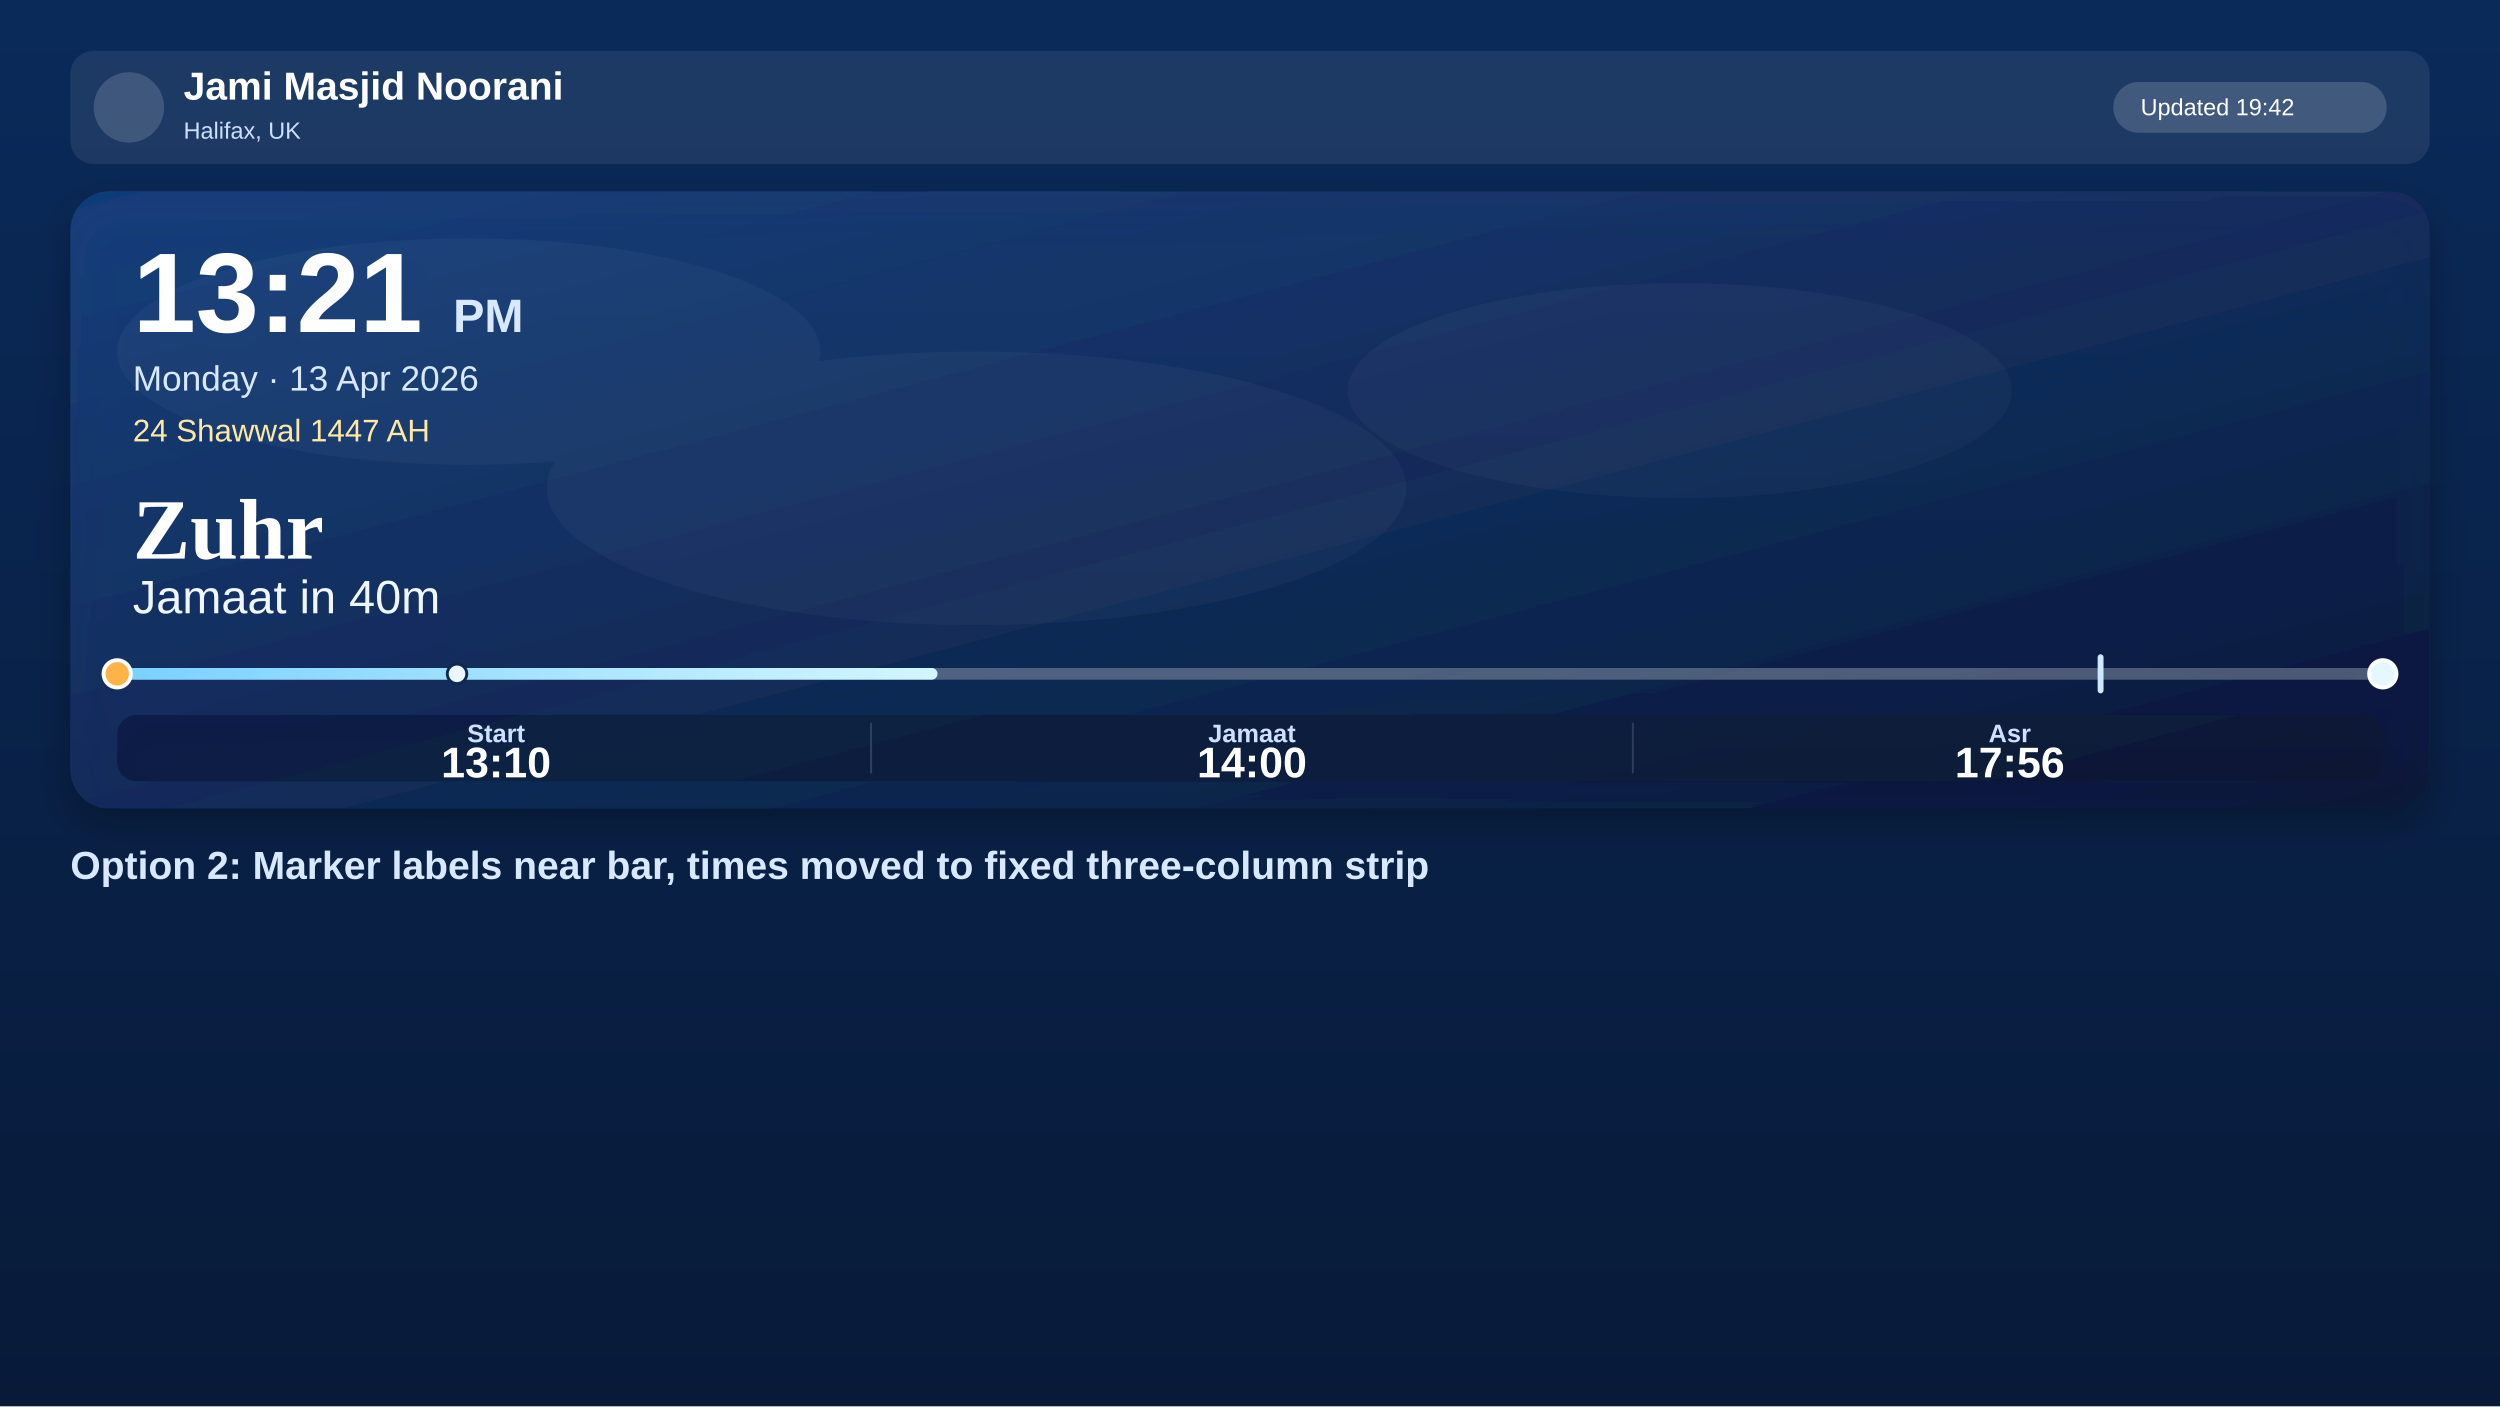
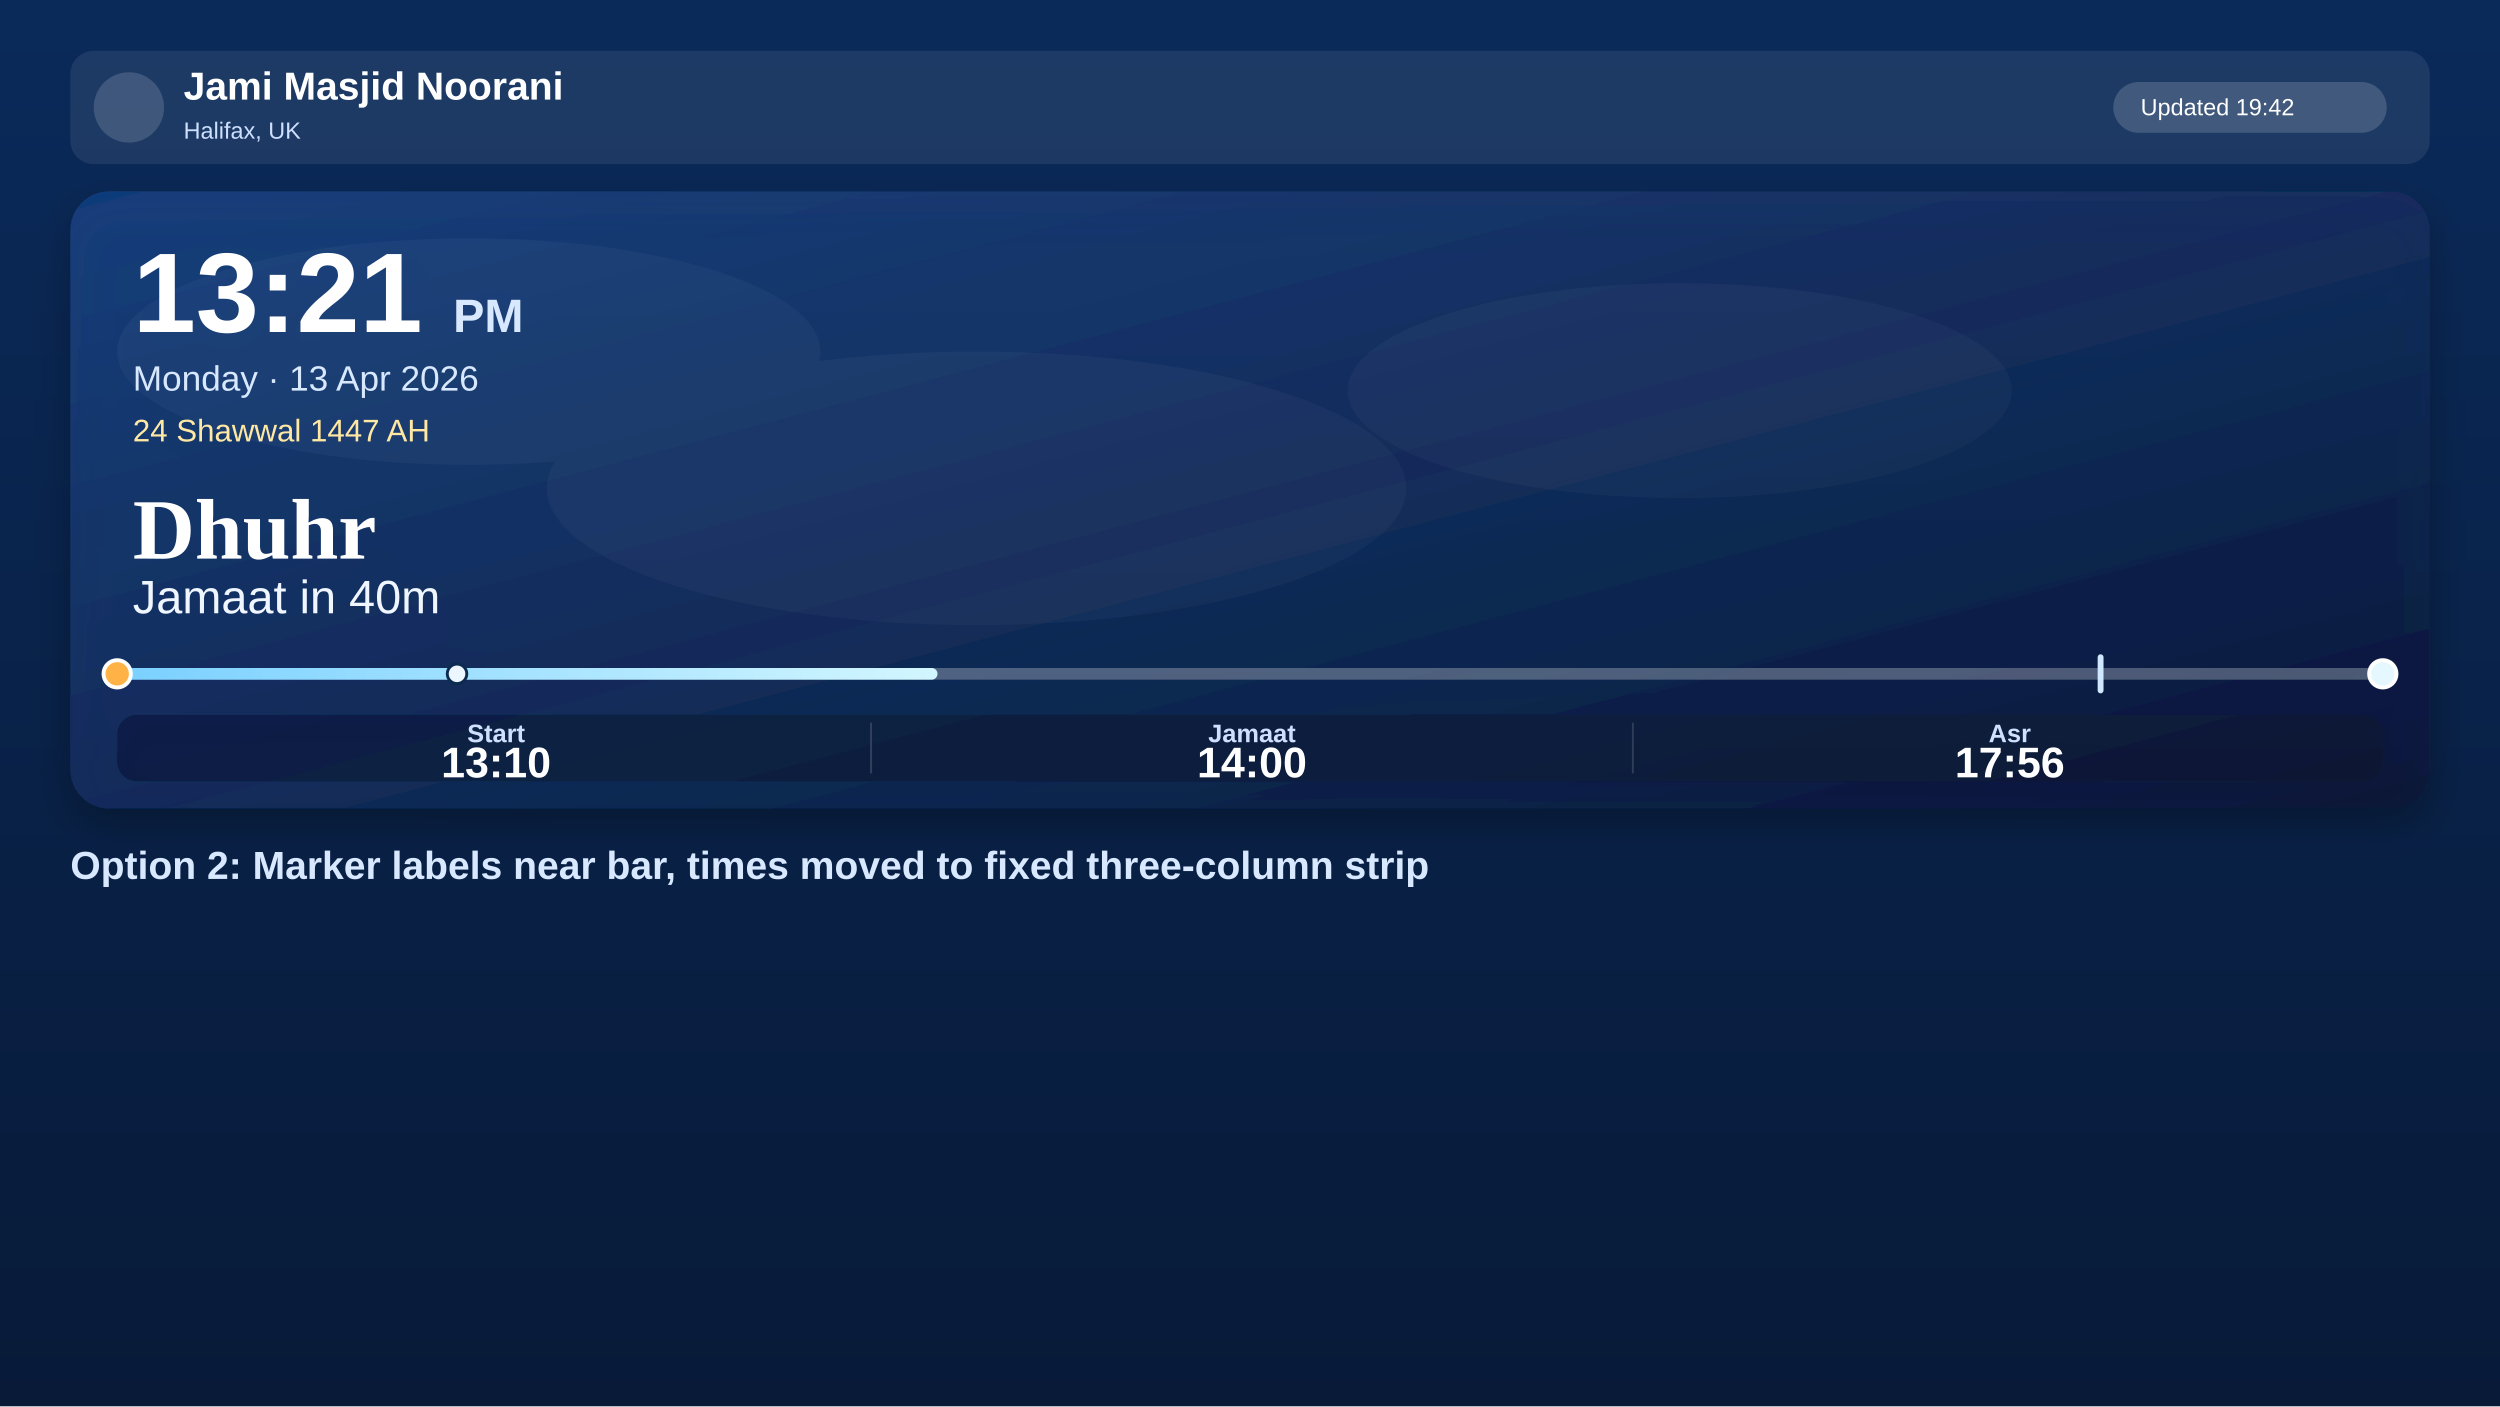
<svg xmlns="http://www.w3.org/2000/svg" width="1280" height="720" viewBox="0 0 1280 720">
  <defs>
    <linearGradient id="bg" x1="0" y1="0" x2="0" y2="1">
      <stop offset="0%" stop-color="#0a2a5a" />
      <stop offset="100%" stop-color="#081a38" />
    </linearGradient>
    <linearGradient id="hero" x1="0" y1="0" x2="1" y2="1">
      <stop offset="0%" stop-color="#1a4688" stop-opacity="0.75" />
      <stop offset="100%" stop-color="#0a1938" stop-opacity="0.82" />
    </linearGradient>
    <linearGradient id="trackFill" x1="0" y1="0" x2="1" y2="0">
      <stop offset="0%" stop-color="#7ad0ff" />
      <stop offset="100%" stop-color="#d2f6ff" />
    </linearGradient>
    <filter id="shadow" x="-20%" y="-20%" width="140%" height="140%">
      <feDropShadow dx="0" dy="8" stdDeviation="10" flood-color="#000" flood-opacity="0.35" />
    </filter>
  </defs>
  <rect width="1280" height="720" fill="url(#bg)" />
  <g opacity="0.18">
    <ellipse cx="240" cy="180" rx="180" ry="58" fill="#ffffff" />
    <ellipse cx="500" cy="250" rx="220" ry="70" fill="#ffffff" />
    <ellipse cx="860" cy="200" rx="170" ry="55" fill="#ffffff" />
  </g>
  <g transform="translate(36,26)">
    <rect x="0" y="0" width="1208" height="58" rx="12" fill="rgba(255,255,255,0.08)" />
    <circle cx="30" cy="29" r="18" fill="#ffffff" fill-opacity="0.15" />
    <text x="58" y="25" font-family="Segoe UI, Arial" font-size="20" fill="#ffffff" font-weight="700">Jami Masjid Noorani</text>
    <text x="58" y="45" font-family="Segoe UI, Arial" font-size="12" fill="#cfe0ff">Halifax, UK</text>
    <rect x="1046" y="16" width="140" height="26" rx="13" fill="#ffffff" fill-opacity="0.16" />
    <text x="1060" y="33" font-family="Segoe UI, Arial" font-size="12" fill="#ffffff">Updated 19:42</text>
  </g>
  <g transform="translate(36,98)" filter="url(#shadow)">
    <rect x="0" y="0" width="1208" height="316" rx="20" fill="url(#hero)" />
    <text x="32" y="72" font-family="Segoe UI, Arial" font-size="58" fill="#ffffff" font-weight="800">13:21</text>
    <text x="196" y="72" font-family="Segoe UI, Arial" font-size="24" fill="#d7e8ff" font-weight="700">PM</text>
    <text x="32" y="102" font-family="Segoe UI, Arial" font-size="18" fill="#d7e8ff">Monday  ·  13 Apr 2026</text>
    <text x="32" y="128" font-family="Segoe UI, Arial" font-size="16" fill="#ffe8a3">24 Shawwal 1447 AH</text>
-     <text x="32" y="188" font-family="Georgia, Times New Roman" font-size="44" fill="#ffffff" font-weight="700">Zuhr</text>
+     <text x="32" y="188" font-family="Georgia, Times New Roman" font-size="44" fill="#ffffff" font-weight="700">Dhuhr</text>
    <text x="32" y="216" font-family="Segoe UI, Arial" font-size="24" fill="#f0f6ff">Jamaat in 40m</text>
    <rect x="24" y="244" width="1160" height="6" rx="3" fill="#ffffff" fill-opacity="0.26" />
    <rect x="24" y="244" width="420" height="6" rx="3" fill="url(#trackFill)" />
    <circle cx="24" cy="247" r="7" fill="#ffb347" stroke="#ffffff" stroke-width="2" />
    <circle cx="198" cy="247" r="5" fill="#ecf6ff" stroke="#0d2950" stroke-width="1.5" />
    <rect x="1038" y="237" width="3" height="20" rx="1.5" fill="#cfe8ff" />
    <circle cx="1184" cy="247" r="7" fill="#e6f8ff" stroke="#ffffff" stroke-width="2" />
    <rect x="24" y="268" width="1160" height="34" rx="10" fill="#06142d" fill-opacity="0.42" />
    <line x1="410" y1="272" x2="410" y2="298" stroke="#ffffff" stroke-opacity="0.15" />
    <line x1="800" y1="272" x2="800" y2="298" stroke="#ffffff" stroke-opacity="0.15" />
    <text x="218" y="282" text-anchor="middle" font-family="Segoe UI, Arial" font-size="13" fill="#cfe0ff" font-weight="700">Start</text>
    <text x="218" y="300" text-anchor="middle" font-family="Segoe UI, Arial" font-size="22" fill="#ffffff" font-weight="800">13:10</text>
    <text x="605" y="282" text-anchor="middle" font-family="Segoe UI, Arial" font-size="13" fill="#cfe0ff" font-weight="700">Jamaat</text>
    <text x="605" y="300" text-anchor="middle" font-family="Segoe UI, Arial" font-size="22" fill="#ffffff" font-weight="800">14:00</text>
    <text x="993" y="282" text-anchor="middle" font-family="Segoe UI, Arial" font-size="13" fill="#cfe0ff" font-weight="700">Asr</text>
    <text x="993" y="300" text-anchor="middle" font-family="Segoe UI, Arial" font-size="22" fill="#ffffff" font-weight="800">17:56</text>
  </g>
  <text x="36" y="450" font-family="Segoe UI, Arial" font-size="20" fill="#d7e8ff" font-weight="700">Option 2: Marker labels near bar, times moved to fixed three-column strip</text>
</svg>
